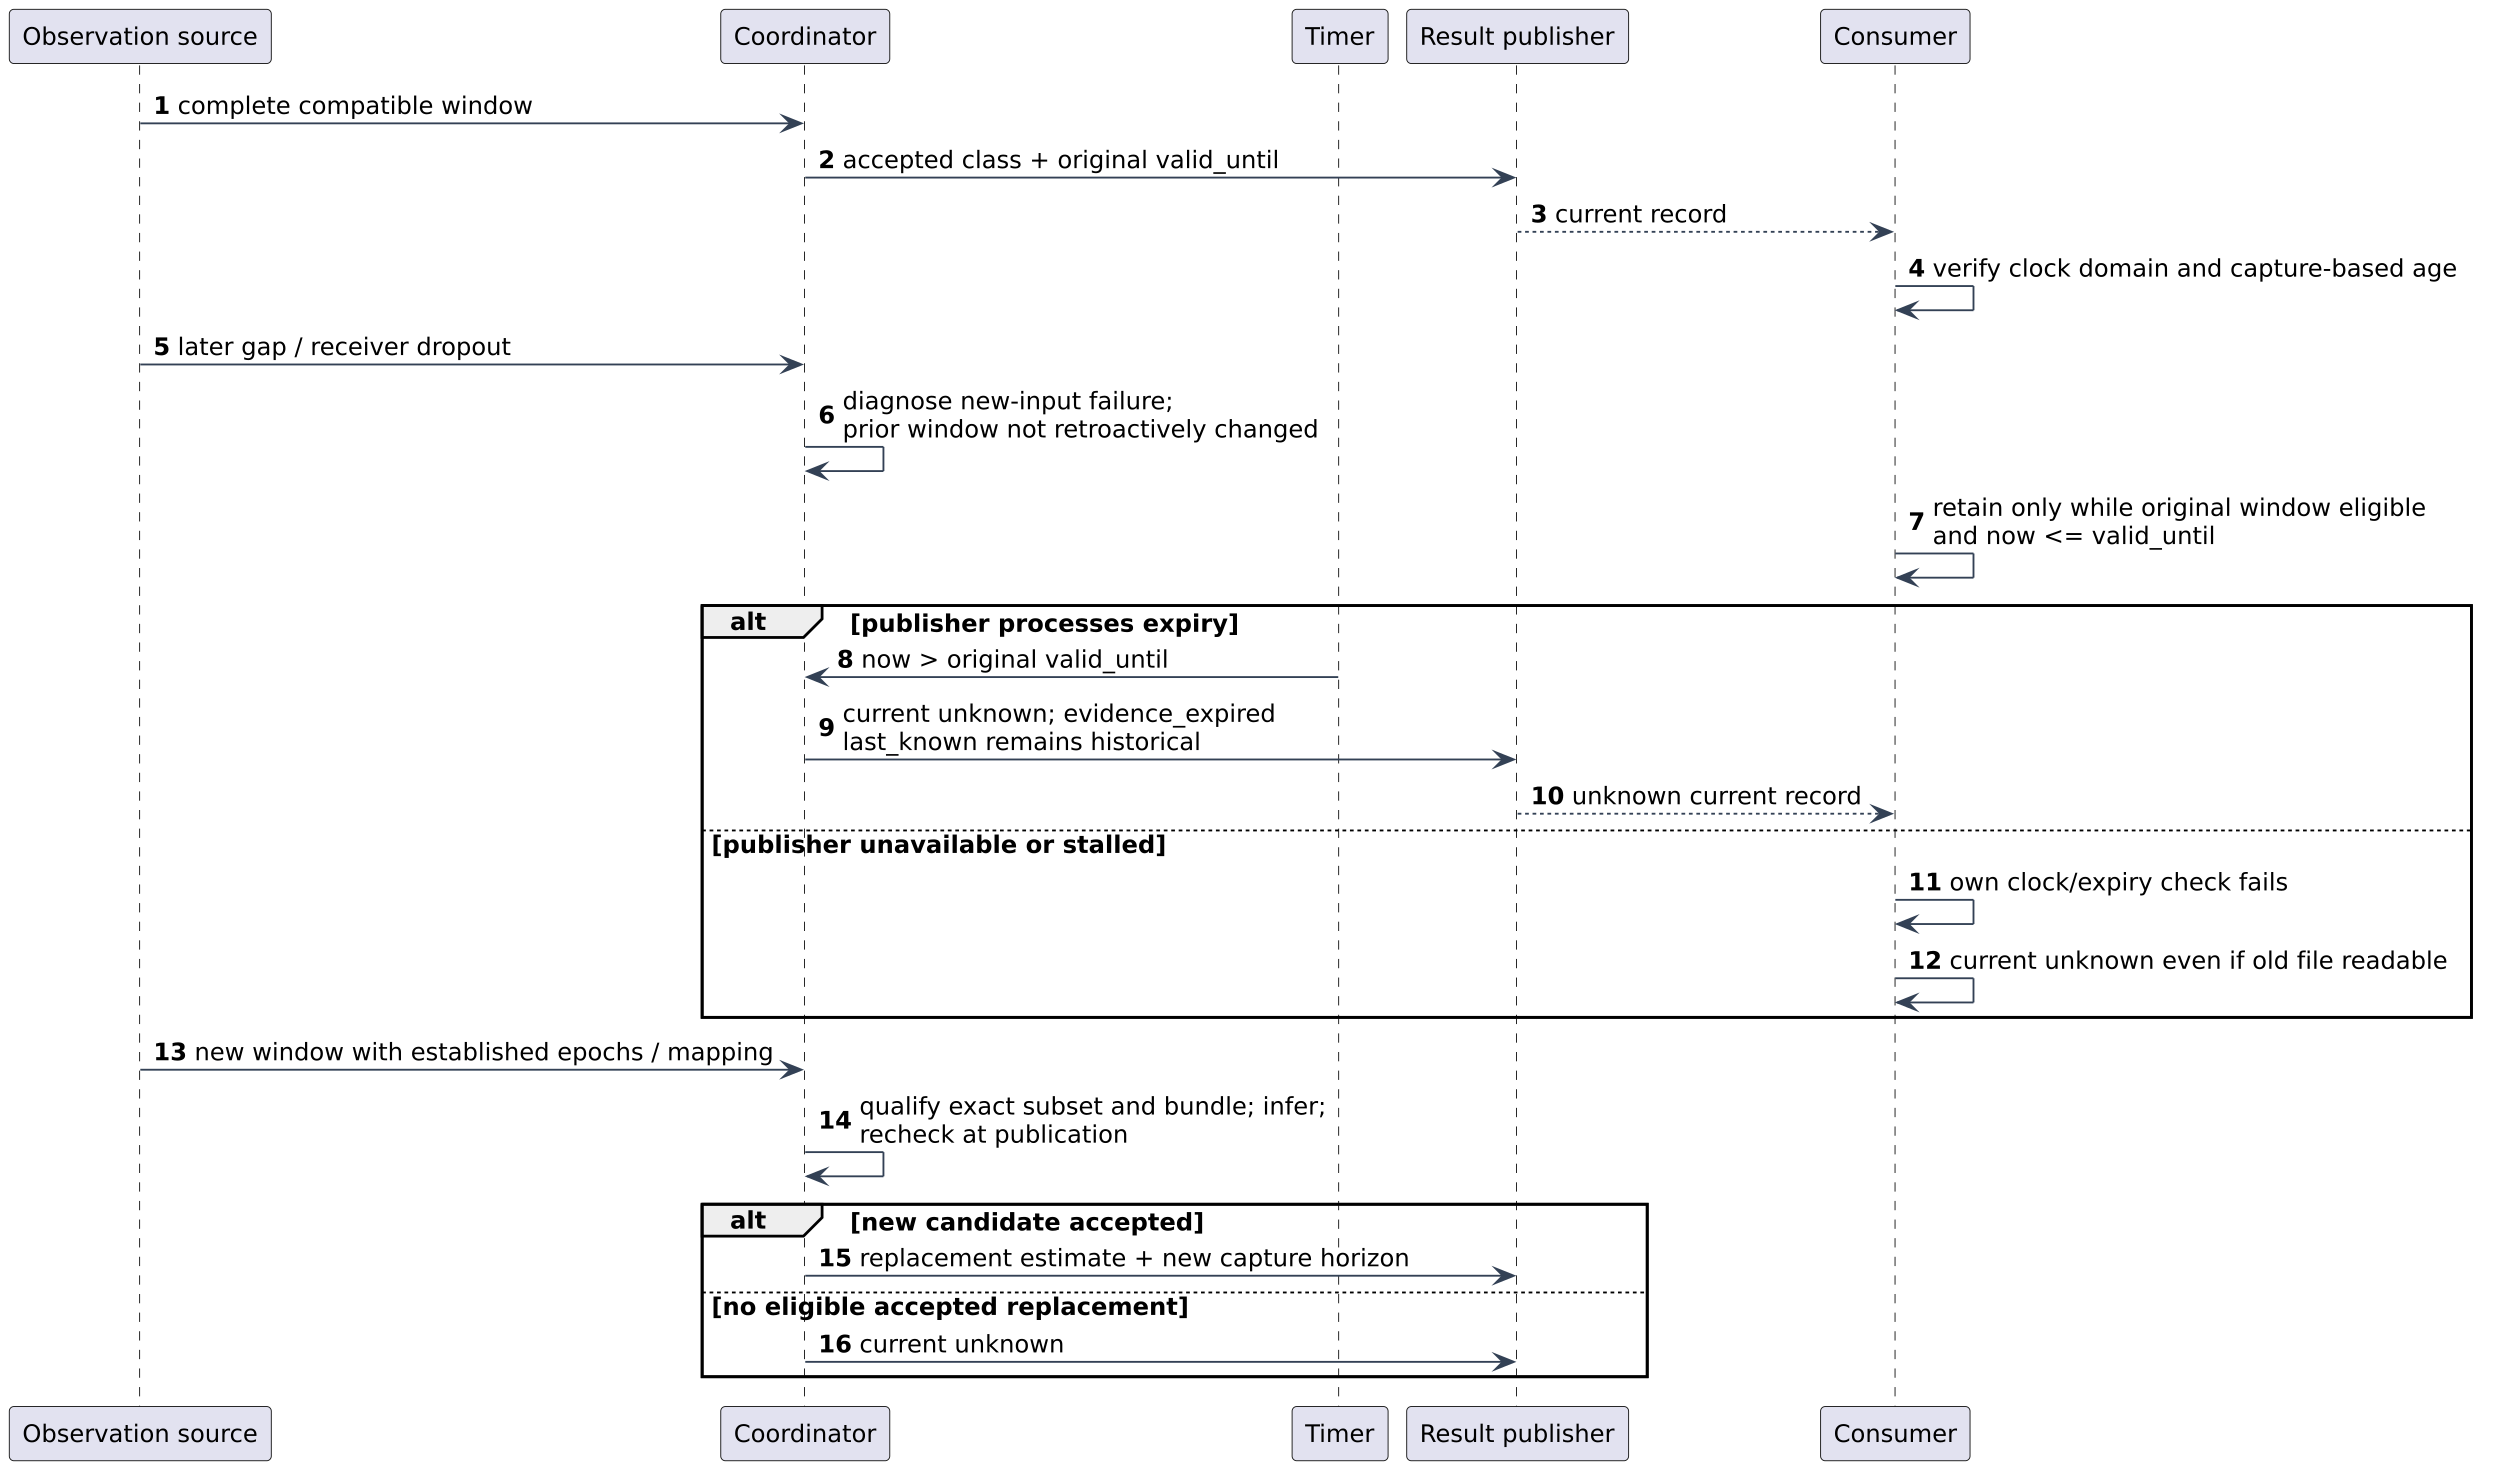
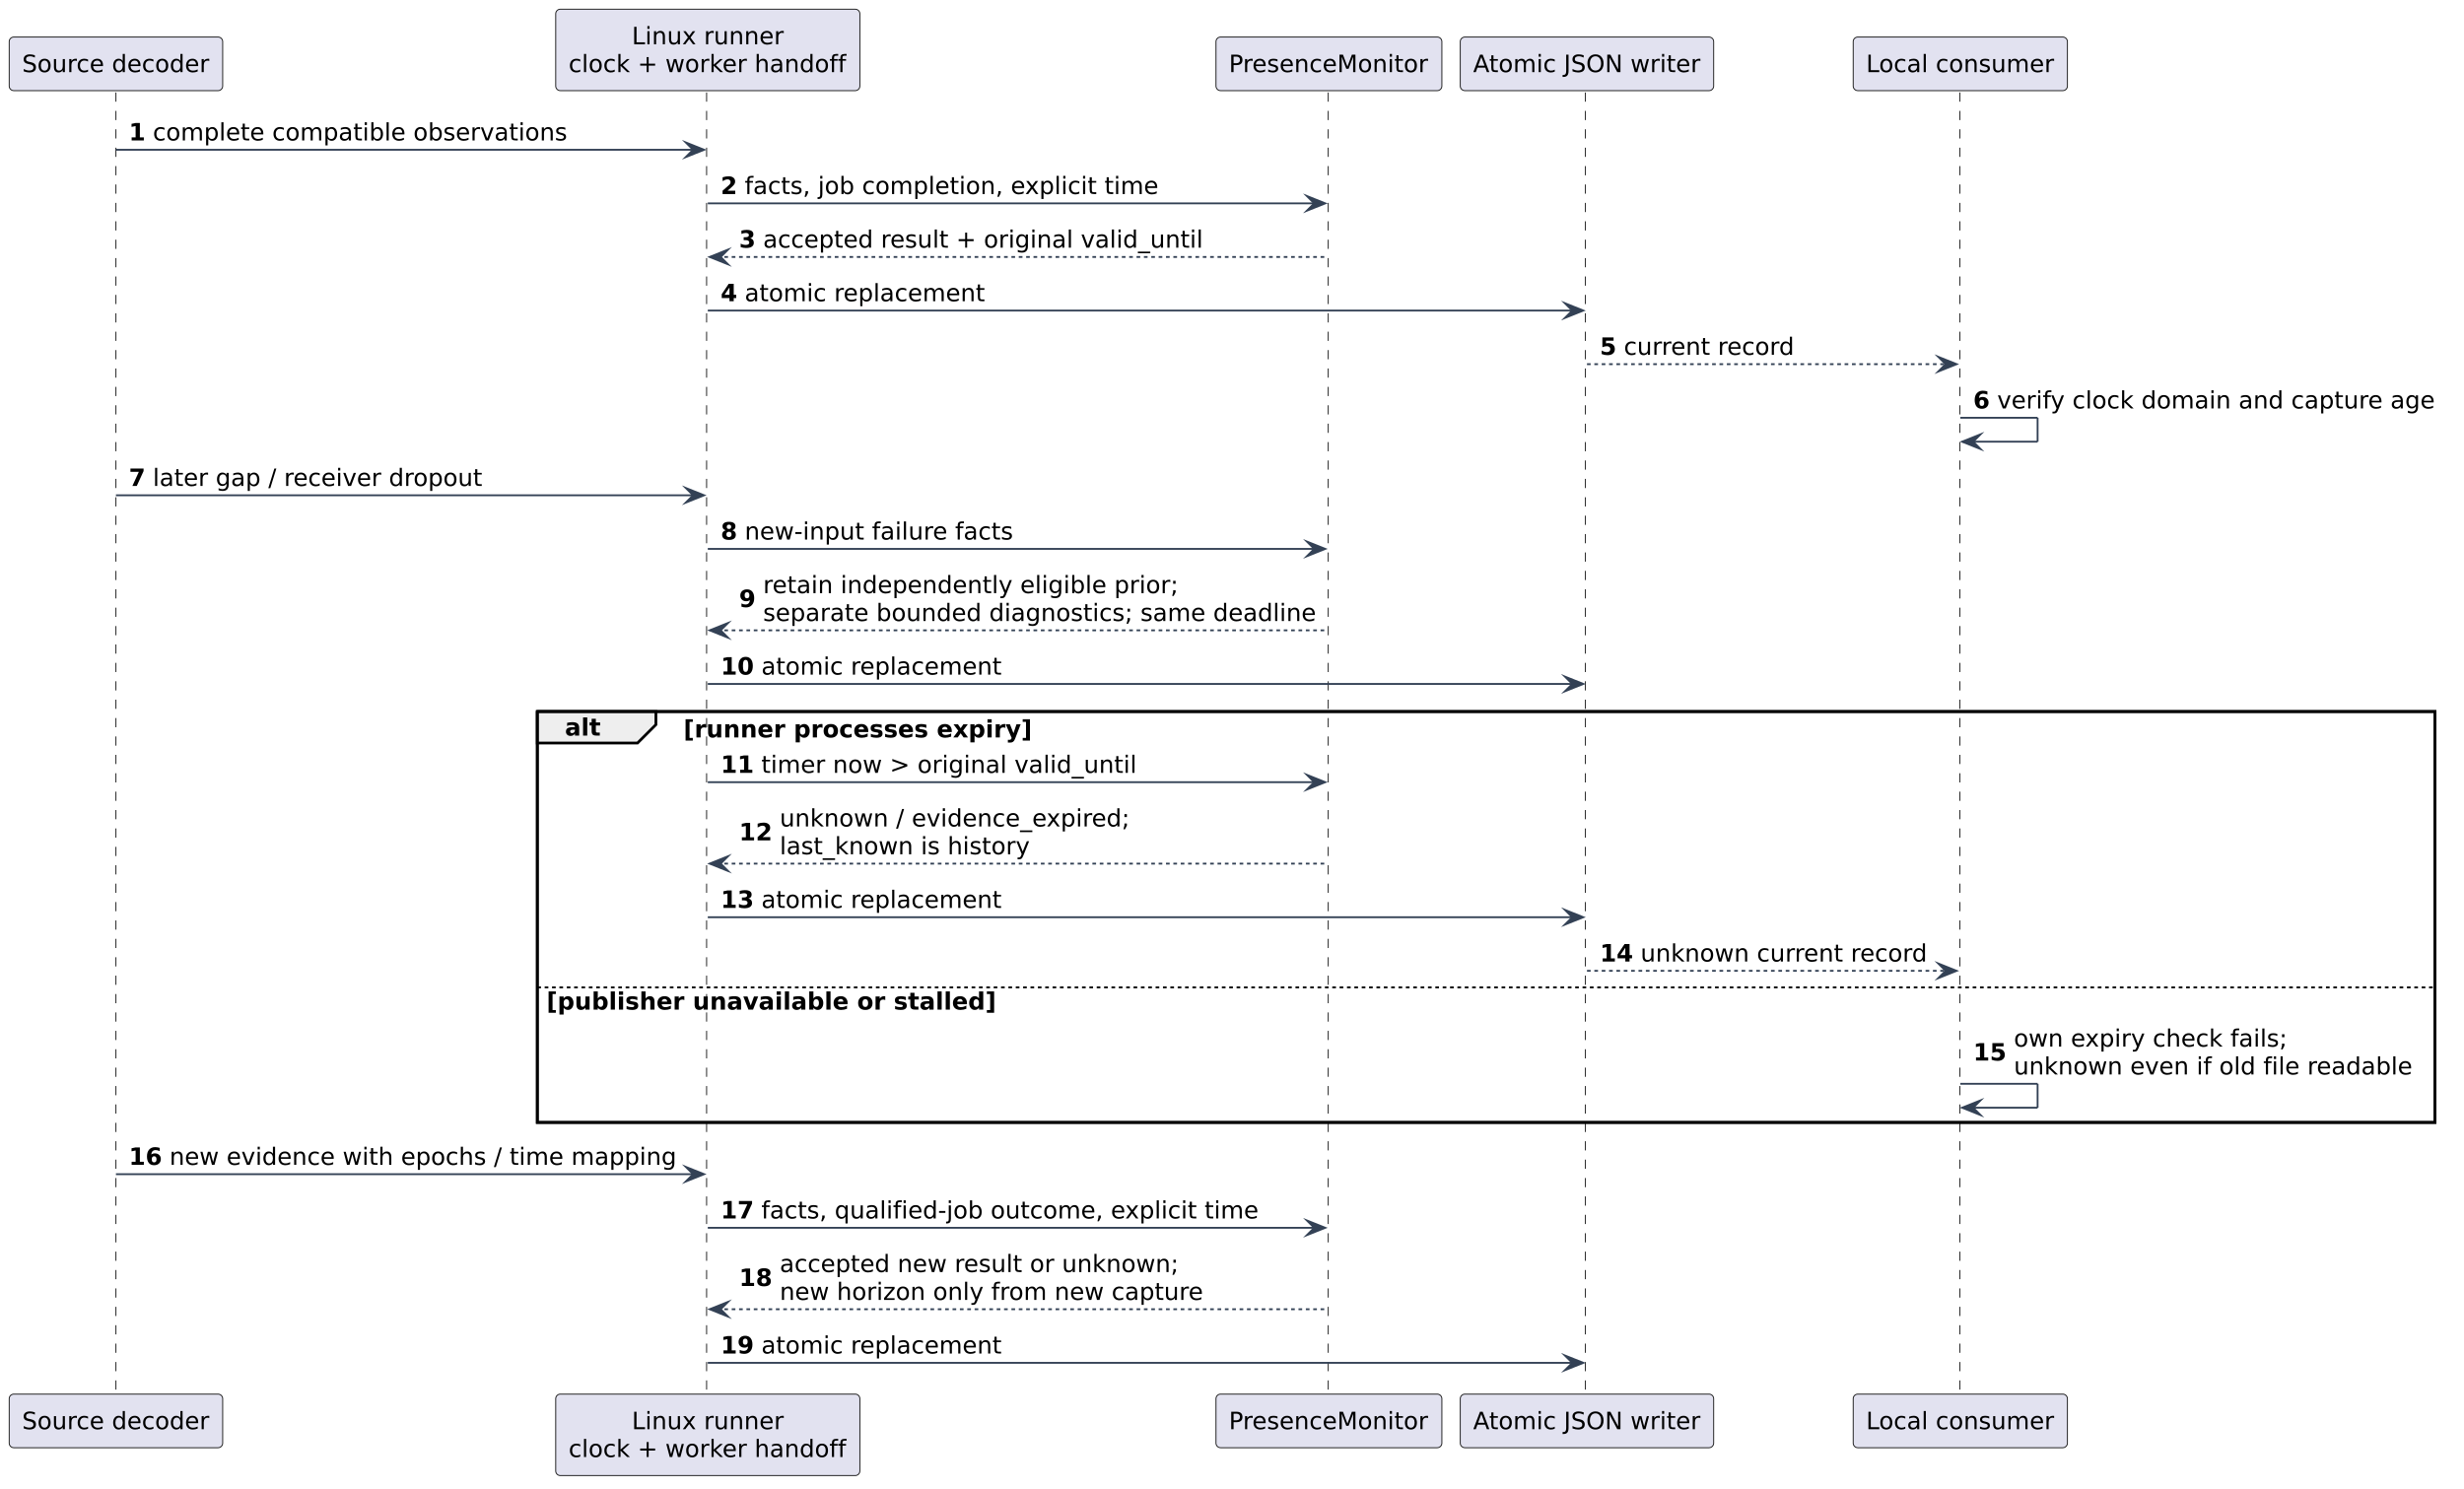
- <svg xmlns="http://www.w3.org/2000/svg" contentStyleType="text/css" data-diagram-type="SEQUENCE" height="792px" preserveAspectRatio="none" style="width:1343px;height:792px;background:#FFFFFF;" version="1.1" viewBox="0 0 1343 792" width="1343px" zoomAndPan="magnify">
+ <svg xmlns="http://www.w3.org/2000/svg" contentStyleType="text/css" data-diagram-type="SEQUENCE" height="809px" preserveAspectRatio="none" style="width:1339px;height:809px;background:#FFFFFF;" version="1.1" viewBox="0 0 1339 809" width="1339px" zoomAndPan="magnify">
  <defs />
  <g>
-     <rect fill="none" height="221.195" style="stroke:#000000;stroke-width:1.5;" width="950.465" x="377.187" y="325.328" />
-     <rect fill="none" height="92.664" style="stroke:#000000;stroke-width:1.5;" width="507.701" x="377.187" y="646.922" />
-     <g class="participant-lifeline" data-entity-uid="part1" data-qualified-name="Source" data-source-line="9" id="part1-lifeline">
-       <g>
-         <rect fill="#000000" fill-opacity="0" height="721.453" width="8" x="71.375" y="35.133" />
-         <line style="stroke:#181818;stroke-width:0.5;stroke-dasharray:5,5;" x1="75" x2="75" y1="35.133" y2="756.586" />
-       </g>
-     </g>
-     <g class="participant-lifeline" data-entity-uid="part2" data-qualified-name="Core" data-source-line="10" id="part2-lifeline">
-       <g>
-         <rect fill="#000000" fill-opacity="0" height="721.453" width="8" x="428.584" y="35.133" />
-         <line style="stroke:#181818;stroke-width:0.5;stroke-dasharray:5,5;" x1="432.187" x2="432.187" y1="35.133" y2="756.586" />
-       </g>
-     </g>
-     <g class="participant-lifeline" data-entity-uid="part3" data-qualified-name="Timer" data-source-line="11" id="part3-lifeline">
-       <g>
-         <rect fill="#000000" fill-opacity="0" height="721.453" width="8" x="715.902" y="35.133" />
-         <line style="stroke:#181818;stroke-width:0.5;stroke-dasharray:5,5;" x1="719.122" x2="719.122" y1="35.133" y2="756.586" />
-       </g>
-     </g>
-     <g class="participant-lifeline" data-entity-uid="part4" data-qualified-name="Publisher" data-source-line="12" id="part4-lifeline">
-       <g>
-         <rect fill="#000000" fill-opacity="0" height="721.453" width="8" x="811.284" y="35.133" />
-         <line style="stroke:#181818;stroke-width:0.5;stroke-dasharray:5,5;" x1="814.681" x2="814.681" y1="35.133" y2="756.586" />
-       </g>
-     </g>
-     <g class="participant-lifeline" data-entity-uid="part5" data-qualified-name="Consumer" data-source-line="13" id="part5-lifeline">
-       <g>
-         <rect fill="#000000" fill-opacity="0" height="721.453" width="8" x="1014.162" y="35.133" />
-         <line style="stroke:#181818;stroke-width:0.5;stroke-dasharray:5,5;" x1="1018.018" x2="1018.018" y1="35.133" y2="756.586" />
-       </g>
-     </g>
-     <g class="participant participant-head" data-entity-uid="part1" data-qualified-name="Source" data-source-line="9" id="part1-head">
-       <rect fill="#E2E2F0" height="29.133" rx="2.5" ry="2.5" style="stroke:#181818;stroke-width:0.5;" width="140.75" x="5" y="5" />
-       <text fill="#000000" font-family="DejaVu Sans" font-size="13" lengthAdjust="spacing" textLength="126.75" x="12" y="24.067">Observation source</text>
-     </g>
-     <g class="participant participant-tail" data-entity-uid="part1" data-qualified-name="Source" data-source-line="9" id="part1-tail">
-       <rect fill="#E2E2F0" height="29.133" rx="2.5" ry="2.5" style="stroke:#181818;stroke-width:0.5;" width="140.75" x="5" y="755.586" />
-       <text fill="#000000" font-family="DejaVu Sans" font-size="13" lengthAdjust="spacing" textLength="126.75" x="12" y="774.653">Observation source</text>
-     </g>
-     <g class="participant participant-head" data-entity-uid="part2" data-qualified-name="Core" data-source-line="10" id="part2-head">
-       <rect fill="#E2E2F0" height="29.133" rx="2.5" ry="2.5" style="stroke:#181818;stroke-width:0.5;" width="90.794" x="387.187" y="5" />
-       <text fill="#000000" font-family="DejaVu Sans" font-size="13" lengthAdjust="spacing" textLength="76.794" x="394.187" y="24.067">Coordinator</text>
-     </g>
-     <g class="participant participant-tail" data-entity-uid="part2" data-qualified-name="Core" data-source-line="10" id="part2-tail">
-       <rect fill="#E2E2F0" height="29.133" rx="2.5" ry="2.5" style="stroke:#181818;stroke-width:0.5;" width="90.794" x="387.187" y="755.586" />
-       <text fill="#000000" font-family="DejaVu Sans" font-size="13" lengthAdjust="spacing" textLength="76.794" x="394.187" y="774.653">Coordinator</text>
-     </g>
-     <g class="participant participant-head" data-entity-uid="part3" data-qualified-name="Timer" data-source-line="11" id="part3-head">
-       <rect fill="#E2E2F0" height="29.133" rx="2.5" ry="2.5" style="stroke:#181818;stroke-width:0.5;" width="51.559" x="694.122" y="5" />
-       <text fill="#000000" font-family="DejaVu Sans" font-size="13" lengthAdjust="spacing" textLength="37.559" x="701.122" y="24.067">Timer</text>
-     </g>
-     <g class="participant participant-tail" data-entity-uid="part3" data-qualified-name="Timer" data-source-line="11" id="part3-tail">
-       <rect fill="#E2E2F0" height="29.133" rx="2.5" ry="2.5" style="stroke:#181818;stroke-width:0.5;" width="51.559" x="694.122" y="755.586" />
-       <text fill="#000000" font-family="DejaVu Sans" font-size="13" lengthAdjust="spacing" textLength="37.559" x="701.122" y="774.653">Timer</text>
-     </g>
-     <g class="participant participant-head" data-entity-uid="part4" data-qualified-name="Publisher" data-source-line="12" id="part4-head">
-       <rect fill="#E2E2F0" height="29.133" rx="2.5" ry="2.5" style="stroke:#181818;stroke-width:0.5;" width="119.206" x="755.681" y="5" />
-       <text fill="#000000" font-family="DejaVu Sans" font-size="13" lengthAdjust="spacing" textLength="105.206" x="762.681" y="24.067">Result publisher</text>
-     </g>
-     <g class="participant participant-tail" data-entity-uid="part4" data-qualified-name="Publisher" data-source-line="12" id="part4-tail">
-       <rect fill="#E2E2F0" height="29.133" rx="2.5" ry="2.5" style="stroke:#181818;stroke-width:0.5;" width="119.206" x="755.681" y="755.586" />
-       <text fill="#000000" font-family="DejaVu Sans" font-size="13" lengthAdjust="spacing" textLength="105.206" x="762.681" y="774.653">Result publisher</text>
-     </g>
-     <g class="participant participant-head" data-entity-uid="part5" data-qualified-name="Consumer" data-source-line="13" id="part5-head">
-       <rect fill="#E2E2F0" height="29.133" rx="2.5" ry="2.5" style="stroke:#181818;stroke-width:0.5;" width="80.289" x="978.018" y="5" />
-       <text fill="#000000" font-family="DejaVu Sans" font-size="13" lengthAdjust="spacing" textLength="66.289" x="985.018" y="24.067">Consumer</text>
-     </g>
-     <g class="participant participant-tail" data-entity-uid="part5" data-qualified-name="Consumer" data-source-line="13" id="part5-tail">
-       <rect fill="#E2E2F0" height="29.133" rx="2.5" ry="2.5" style="stroke:#181818;stroke-width:0.5;" width="80.289" x="978.018" y="755.586" />
-       <text fill="#000000" font-family="DejaVu Sans" font-size="13" lengthAdjust="spacing" textLength="66.289" x="985.018" y="774.653">Consumer</text>
-     </g>
-     <g class="message" data-entity-1="part1" data-entity-2="part2" data-source-line="14" id="msg1">
-       <polygon fill="#334155" points="420.584,62.266,430.584,66.266,420.584,70.266,424.584,66.266" style="stroke:#334155;stroke-width:1;stroke-linejoin:miter;stroke-miterlimit:10;" />
-       <line style="stroke:#334155;stroke-width:1;" x1="75.375" x2="426.584" y1="66.266" y2="66.266" />
-       <text fill="#000000" font-family="DejaVu Sans" font-size="13" font-weight="700" lengthAdjust="spacing" textLength="9.045" x="82.375" y="61.2">1</text>
-       <text fill="#000000" font-family="DejaVu Sans" font-size="13" lengthAdjust="spacing" textLength="190.861" x="95.42" y="61.2">complete compatible window</text>
-     </g>
-     <g class="message" data-entity-1="part2" data-entity-2="part4" data-source-line="15" id="msg2">
-       <polygon fill="#334155" points="803.284,91.398,813.284,95.398,803.284,99.398,807.284,95.398" style="stroke:#334155;stroke-width:1;stroke-linejoin:miter;stroke-miterlimit:10;" />
-       <line style="stroke:#334155;stroke-width:1;" x1="432.584" x2="809.284" y1="95.398" y2="95.398" />
-       <text fill="#000000" font-family="DejaVu Sans" font-size="13" font-weight="700" lengthAdjust="spacing" textLength="9.045" x="439.584" y="90.332">2</text>
-       <text fill="#000000" font-family="DejaVu Sans" font-size="13" lengthAdjust="spacing" textLength="234.578" x="452.629" y="90.332">accepted class + original valid_until</text>
-     </g>
-     <g class="message" data-entity-1="part4" data-entity-2="part5" data-source-line="16" id="msg3">
-       <polygon fill="#334155" points="1006.162,120.531,1016.162,124.531,1006.162,128.531,1010.162,124.531" style="stroke:#334155;stroke-width:1;stroke-linejoin:miter;stroke-miterlimit:10;" />
-       <line style="stroke:#334155;stroke-width:1;stroke-dasharray:2,2;" x1="815.284" x2="1012.162" y1="124.531" y2="124.531" />
-       <text fill="#000000" font-family="DejaVu Sans" font-size="13" font-weight="700" lengthAdjust="spacing" textLength="9.045" x="822.284" y="119.465">3</text>
-       <text fill="#000000" font-family="DejaVu Sans" font-size="13" lengthAdjust="spacing" textLength="93.584" x="835.33" y="119.465">current record</text>
-     </g>
-     <g class="message" data-entity-1="part5" data-entity-2="part5" data-source-line="17" id="msg4">
-       <line style="stroke:#334155;stroke-width:1;" x1="1018.162" x2="1060.162" y1="153.664" y2="153.664" />
-       <line style="stroke:#334155;stroke-width:1;" x1="1060.162" x2="1060.162" y1="153.664" y2="166.664" />
-       <line style="stroke:#334155;stroke-width:1;" x1="1019.162" x2="1060.162" y1="166.664" y2="166.664" />
-       <polygon fill="#334155" points="1029.162,162.664,1019.162,166.664,1029.162,170.664,1025.162,166.664" style="stroke:#334155;stroke-width:1;stroke-linejoin:miter;stroke-miterlimit:10;" />
-       <text fill="#000000" font-family="DejaVu Sans" font-size="13" font-weight="700" lengthAdjust="spacing" textLength="9.045" x="1025.162" y="148.598">4</text>
-       <text fill="#000000" font-family="DejaVu Sans" font-size="13" lengthAdjust="spacing" textLength="282.306" x="1038.208" y="148.598">verify clock domain and capture-based age</text>
-     </g>
-     <g class="message" data-entity-1="part1" data-entity-2="part2" data-source-line="18" id="msg5">
-       <polygon fill="#334155" points="420.584,191.797,430.584,195.797,420.584,199.797,424.584,195.797" style="stroke:#334155;stroke-width:1;stroke-linejoin:miter;stroke-miterlimit:10;" />
-       <line style="stroke:#334155;stroke-width:1;" x1="75.375" x2="426.584" y1="195.797" y2="195.797" />
-       <text fill="#000000" font-family="DejaVu Sans" font-size="13" font-weight="700" lengthAdjust="spacing" textLength="9.045" x="82.375" y="190.731">5</text>
-       <text fill="#000000" font-family="DejaVu Sans" font-size="13" lengthAdjust="spacing" textLength="179.626" x="95.42" y="190.731">later gap / receiver dropout</text>
-     </g>
-     <g class="message" data-entity-1="part2" data-entity-2="part2" data-source-line="19" id="msg6">
-       <line style="stroke:#334155;stroke-width:1;" x1="432.584" x2="474.584" y1="240.062" y2="240.062" />
-       <line style="stroke:#334155;stroke-width:1;" x1="474.584" x2="474.584" y1="240.062" y2="253.062" />
-       <line style="stroke:#334155;stroke-width:1;" x1="433.584" x2="474.584" y1="253.062" y2="253.062" />
-       <polygon fill="#334155" points="443.584,249.062,433.584,253.062,443.584,257.062,439.584,253.062" style="stroke:#334155;stroke-width:1;stroke-linejoin:miter;stroke-miterlimit:10;" />
-       <text fill="#000000" font-family="DejaVu Sans" font-size="13" font-weight="700" lengthAdjust="spacing" textLength="9.045" x="439.584" y="227.43">6</text>
-       <text fill="#000000" font-family="DejaVu Sans" font-size="13" lengthAdjust="spacing" textLength="178.039" x="452.629" y="219.864">diagnose new-input failure;</text>
-       <text fill="#000000" font-family="DejaVu Sans" font-size="13" lengthAdjust="spacing" textLength="256.299" x="452.629" y="234.997">prior window not retroactively changed</text>
-     </g>
-     <g class="message" data-entity-1="part5" data-entity-2="part5" data-source-line="20" id="msg7">
-       <line style="stroke:#334155;stroke-width:1;" x1="1018.162" x2="1060.162" y1="297.328" y2="297.328" />
-       <line style="stroke:#334155;stroke-width:1;" x1="1060.162" x2="1060.162" y1="297.328" y2="310.328" />
-       <line style="stroke:#334155;stroke-width:1;" x1="1019.162" x2="1060.162" y1="310.328" y2="310.328" />
-       <polygon fill="#334155" points="1029.162,306.328,1019.162,310.328,1029.162,314.328,1025.162,310.328" style="stroke:#334155;stroke-width:1;stroke-linejoin:miter;stroke-miterlimit:10;" />
-       <text fill="#000000" font-family="DejaVu Sans" font-size="13" font-weight="700" lengthAdjust="spacing" textLength="9.045" x="1025.162" y="284.696">7</text>
-       <text fill="#000000" font-family="DejaVu Sans" font-size="13" lengthAdjust="spacing" textLength="265.37" x="1038.208" y="277.129">retain only while original window eligible</text>
-       <text fill="#000000" font-family="DejaVu Sans" font-size="13" lengthAdjust="spacing" textLength="151.899" x="1038.208" y="292.262">and now &lt;= valid_until</text>
-     </g>
-     <path d="M377.187,325.328 L441.629,325.328 L441.629,332.461 L431.629,342.461 L377.187,342.461 L377.187,325.328" fill="#EEEEEE" style="stroke:#000000;stroke-width:1.5;" />
-     <rect fill="none" height="221.195" style="stroke:#000000;stroke-width:1.5;" width="950.465" x="377.187" y="325.328" />
-     <text fill="#000000" font-family="DejaVu Sans" font-size="13" font-weight="700" lengthAdjust="spacing" textLength="19.443" x="392.187" y="338.395">alt</text>
-     <text fill="#000000" font-family="DejaVu Sans" font-size="13" font-weight="700" lengthAdjust="spacing" textLength="208.984" x="456.629" y="339.395">[publisher processes expiry]</text>
-     <g class="message" data-entity-1="part3" data-entity-2="part2" data-source-line="22" id="msg8">
-       <polygon fill="#334155" points="443.584,359.727,433.584,363.727,443.584,367.727,439.584,363.727" style="stroke:#334155;stroke-width:1;stroke-linejoin:miter;stroke-miterlimit:10;" />
-       <line style="stroke:#334155;stroke-width:1;" x1="437.584" x2="718.902" y1="363.727" y2="363.727" />
-       <text fill="#000000" font-family="DejaVu Sans" font-size="13" font-weight="700" lengthAdjust="spacing" textLength="9.045" x="449.584" y="358.661">8</text>
-       <text fill="#000000" font-family="DejaVu Sans" font-size="13" lengthAdjust="spacing" textLength="165.141" x="462.629" y="358.661">now &gt; original valid_until</text>
-     </g>
-     <g class="message" data-entity-1="part2" data-entity-2="part4" data-source-line="23" id="msg9">
-       <polygon fill="#334155" points="803.284,403.992,813.284,407.992,803.284,411.992,807.284,407.992" style="stroke:#334155;stroke-width:1;stroke-linejoin:miter;stroke-miterlimit:10;" />
-       <line style="stroke:#334155;stroke-width:1;" x1="432.584" x2="809.284" y1="407.992" y2="407.992" />
-       <text fill="#000000" font-family="DejaVu Sans" font-size="13" font-weight="700" lengthAdjust="spacing" textLength="9.045" x="439.584" y="395.36">9</text>
-       <text fill="#000000" font-family="DejaVu Sans" font-size="13" lengthAdjust="spacing" textLength="233.714" x="452.629" y="387.793">current unknown; evidence_expired</text>
-       <text fill="#000000" font-family="DejaVu Sans" font-size="13" lengthAdjust="spacing" textLength="192.759" x="452.629" y="402.926">last_known remains historical</text>
-     </g>
-     <g class="message" data-entity-1="part4" data-entity-2="part5" data-source-line="24" id="msg10">
-       <polygon fill="#334155" points="1006.162,433.125,1016.162,437.125,1006.162,441.125,1010.162,437.125" style="stroke:#334155;stroke-width:1;stroke-linejoin:miter;stroke-miterlimit:10;" />
-       <line style="stroke:#334155;stroke-width:1;stroke-dasharray:2,2;" x1="815.284" x2="1012.162" y1="437.125" y2="437.125" />
-       <text fill="#000000" font-family="DejaVu Sans" font-size="13" font-weight="700" lengthAdjust="spacing" textLength="18.091" x="822.284" y="432.059">10</text>
-       <text fill="#000000" font-family="DejaVu Sans" font-size="13" lengthAdjust="spacing" textLength="156.787" x="844.375" y="432.059">unknown current record</text>
-     </g>
-     <line style="stroke:#000000;stroke-width:1;stroke-dasharray:2,2;" x1="377.187" x2="1327.651" y1="446.125" y2="446.125" />
-     <text fill="#000000" font-family="DejaVu Sans" font-size="13" font-weight="700" lengthAdjust="spacing" textLength="244.353" x="382.187" y="458.192">[publisher unavailable or stalled]</text>
-     <g class="message" data-entity-1="part5" data-entity-2="part5" data-source-line="26" id="msg11">
-       <line style="stroke:#334155;stroke-width:1;" x1="1018.162" x2="1060.162" y1="483.391" y2="483.391" />
-       <line style="stroke:#334155;stroke-width:1;" x1="1060.162" x2="1060.162" y1="483.391" y2="496.391" />
-       <line style="stroke:#334155;stroke-width:1;" x1="1019.162" x2="1060.162" y1="496.391" y2="496.391" />
-       <polygon fill="#334155" points="1029.162,492.391,1019.162,496.391,1029.162,500.391,1025.162,496.391" style="stroke:#334155;stroke-width:1;stroke-linejoin:miter;stroke-miterlimit:10;" />
-       <text fill="#000000" font-family="DejaVu Sans" font-size="13" font-weight="700" lengthAdjust="spacing" textLength="18.091" x="1025.162" y="478.325">11</text>
-       <text fill="#000000" font-family="DejaVu Sans" font-size="13" lengthAdjust="spacing" textLength="182.184" x="1047.253" y="478.325">own clock/expiry check fails</text>
-     </g>
-     <g class="message" data-entity-1="part5" data-entity-2="part5" data-source-line="27" id="msg12">
-       <line style="stroke:#334155;stroke-width:1;" x1="1018.162" x2="1060.162" y1="525.523" y2="525.523" />
-       <line style="stroke:#334155;stroke-width:1;" x1="1060.162" x2="1060.162" y1="525.523" y2="538.523" />
-       <line style="stroke:#334155;stroke-width:1;" x1="1019.162" x2="1060.162" y1="538.523" y2="538.523" />
-       <polygon fill="#334155" points="1029.162,534.523,1019.162,538.523,1029.162,542.523,1025.162,538.523" style="stroke:#334155;stroke-width:1;stroke-linejoin:miter;stroke-miterlimit:10;" />
-       <text fill="#000000" font-family="DejaVu Sans" font-size="13" font-weight="700" lengthAdjust="spacing" textLength="18.091" x="1025.162" y="520.457">12</text>
-       <text fill="#000000" font-family="DejaVu Sans" font-size="13" lengthAdjust="spacing" textLength="268.398" x="1047.253" y="520.457">current unknown even if old file readable</text>
-     </g>
-     <g class="message" data-entity-1="part1" data-entity-2="part2" data-source-line="29" id="msg13">
-       <polygon fill="#334155" points="420.584,570.656,430.584,574.656,420.584,578.656,424.584,574.656" style="stroke:#334155;stroke-width:1;stroke-linejoin:miter;stroke-miterlimit:10;" />
-       <line style="stroke:#334155;stroke-width:1;" x1="75.375" x2="426.584" y1="574.656" y2="574.656" />
-       <text fill="#000000" font-family="DejaVu Sans" font-size="13" font-weight="700" lengthAdjust="spacing" textLength="18.091" x="82.375" y="569.59">13</text>
-       <text fill="#000000" font-family="DejaVu Sans" font-size="13" lengthAdjust="spacing" textLength="311.118" x="104.466" y="569.59">new window with established epochs / mapping</text>
-     </g>
-     <g class="message" data-entity-1="part2" data-entity-2="part2" data-source-line="30" id="msg14">
-       <line style="stroke:#334155;stroke-width:1;" x1="432.584" x2="474.584" y1="618.922" y2="618.922" />
-       <line style="stroke:#334155;stroke-width:1;" x1="474.584" x2="474.584" y1="618.922" y2="631.922" />
-       <line style="stroke:#334155;stroke-width:1;" x1="433.584" x2="474.584" y1="631.922" y2="631.922" />
-       <polygon fill="#334155" points="443.584,627.922,433.584,631.922,443.584,635.922,439.584,631.922" style="stroke:#334155;stroke-width:1;stroke-linejoin:miter;stroke-miterlimit:10;" />
-       <text fill="#000000" font-family="DejaVu Sans" font-size="13" font-weight="700" lengthAdjust="spacing" textLength="18.091" x="439.584" y="606.29">14</text>
-       <text fill="#000000" font-family="DejaVu Sans" font-size="13" lengthAdjust="spacing" textLength="251.227" x="461.674" y="598.723">qualify exact subset and bundle; infer;</text>
-       <text fill="#000000" font-family="DejaVu Sans" font-size="13" lengthAdjust="spacing" textLength="144.714" x="461.674" y="613.856">recheck at publication</text>
-     </g>
-     <path d="M377.187,646.922 L441.629,646.922 L441.629,654.055 L431.629,664.055 L377.187,664.055 L377.187,646.922" fill="#EEEEEE" style="stroke:#000000;stroke-width:1.5;" />
-     <rect fill="none" height="92.664" style="stroke:#000000;stroke-width:1.5;" width="507.701" x="377.187" y="646.922" />
-     <text fill="#000000" font-family="DejaVu Sans" font-size="13" font-weight="700" lengthAdjust="spacing" textLength="19.443" x="392.187" y="659.989">alt</text>
-     <text fill="#000000" font-family="DejaVu Sans" font-size="13" font-weight="700" lengthAdjust="spacing" textLength="190.265" x="456.629" y="660.989">[new candidate accepted]</text>
-     <g class="message" data-entity-1="part2" data-entity-2="part4" data-source-line="32" id="msg15">
-       <polygon fill="#334155" points="803.284,681.32,813.284,685.32,803.284,689.32,807.284,685.32" style="stroke:#334155;stroke-width:1;stroke-linejoin:miter;stroke-miterlimit:10;" />
-       <line style="stroke:#334155;stroke-width:1;" x1="432.584" x2="809.284" y1="685.32" y2="685.32" />
-       <text fill="#000000" font-family="DejaVu Sans" font-size="13" font-weight="700" lengthAdjust="spacing" textLength="18.091" x="439.584" y="680.254">15</text>
-       <text fill="#000000" font-family="DejaVu Sans" font-size="13" lengthAdjust="spacing" textLength="296.156" x="461.674" y="680.254">replacement estimate + new capture horizon</text>
-     </g>
-     <line style="stroke:#000000;stroke-width:1;stroke-dasharray:2,2;" x1="377.187" x2="884.888" y1="694.32" y2="694.32" />
-     <text fill="#000000" font-family="DejaVu Sans" font-size="13" font-weight="700" lengthAdjust="spacing" textLength="256.477" x="382.187" y="706.387">[no eligible accepted replacement]</text>
-     <g class="message" data-entity-1="part2" data-entity-2="part4" data-source-line="34" id="msg16">
-       <polygon fill="#334155" points="803.284,727.586,813.284,731.586,803.284,735.586,807.284,731.586" style="stroke:#334155;stroke-width:1;stroke-linejoin:miter;stroke-miterlimit:10;" />
-       <line style="stroke:#334155;stroke-width:1;" x1="432.584" x2="809.284" y1="731.586" y2="731.586" />
-       <text fill="#000000" font-family="DejaVu Sans" font-size="13" font-weight="700" lengthAdjust="spacing" textLength="18.091" x="439.584" y="726.52">16</text>
-       <text fill="#000000" font-family="DejaVu Sans" font-size="13" lengthAdjust="spacing" textLength="110.614" x="461.674" y="726.52">current unknown</text>
+     <rect fill="none" height="223.328" style="stroke:#000000;stroke-width:1.5;" width="1031.238" x="291.988" y="386.727" />
+     <g class="participant-lifeline" data-entity-uid="part1" data-qualified-name="Source" data-source-line="7" id="part1-lifeline">
+       <g>
+         <rect fill="#000000" fill-opacity="0" height="708.453" width="8" x="59.007" y="50.266" />
+         <line style="stroke:#181818;stroke-width:0.5;stroke-dasharray:5,5;" x1="63" x2="63" y1="50.266" y2="758.719" />
+       </g>
+     </g>
+     <g class="participant-lifeline" data-entity-uid="part2" data-qualified-name="Host" data-source-line="8" id="part2-lifeline">
+       <g>
+         <rect fill="#000000" fill-opacity="0" height="708.453" width="8" x="380.63" y="50.266" />
+         <line style="stroke:#181818;stroke-width:0.5;stroke-dasharray:5,5;" x1="383.988" x2="383.988" y1="50.266" y2="758.719" />
+       </g>
+     </g>
+     <g class="participant-lifeline" data-entity-uid="part3" data-qualified-name="Core" data-source-line="9" id="part3-lifeline">
+       <g>
+         <rect fill="#000000" fill-opacity="0" height="708.453" width="8" x="718.174" y="50.266" />
+         <line style="stroke:#181818;stroke-width:0.5;stroke-dasharray:5,5;" x1="721.796" x2="721.796" y1="50.266" y2="758.719" />
+       </g>
+     </g>
+     <g class="participant-lifeline" data-entity-uid="part4" data-qualified-name="Writer" data-source-line="10" id="part4-lifeline">
+       <g>
+         <rect fill="#000000" fill-opacity="0" height="708.453" width="8" x="858.402" y="50.266" />
+         <line style="stroke:#181818;stroke-width:0.5;stroke-dasharray:5,5;" x1="861.551" x2="861.551" y1="50.266" y2="758.719" />
+       </g>
+     </g>
+     <g class="participant-lifeline" data-entity-uid="part5" data-qualified-name="Consumer" data-source-line="11" id="part5-lifeline">
+       <g>
+         <rect fill="#000000" fill-opacity="0" height="708.453" width="8" x="1061.28" y="50.266" />
+         <line style="stroke:#181818;stroke-width:0.5;stroke-dasharray:5,5;" x1="1065.074" x2="1065.074" y1="50.266" y2="758.719" />
+       </g>
+     </g>
+     <g class="participant participant-head" data-entity-uid="part1" data-qualified-name="Source" data-source-line="7" id="part1-head">
+       <rect fill="#E2E2F0" height="29.133" rx="2.5" ry="2.5" style="stroke:#181818;stroke-width:0.5;" width="116.013" x="5" y="20.133" />
+       <text fill="#000000" font-family="DejaVu Sans" font-size="13" lengthAdjust="spacing" textLength="102.013" x="12" y="39.2">Source decoder</text>
+     </g>
+     <g class="participant participant-tail" data-entity-uid="part1" data-qualified-name="Source" data-source-line="7" id="part1-tail">
+       <rect fill="#E2E2F0" height="29.133" rx="2.5" ry="2.5" style="stroke:#181818;stroke-width:0.5;" width="116.013" x="5" y="757.719" />
+       <text fill="#000000" font-family="DejaVu Sans" font-size="13" lengthAdjust="spacing" textLength="102.013" x="12" y="776.786">Source decoder</text>
+     </g>
+     <g class="participant participant-head" data-entity-uid="part2" data-qualified-name="Host" data-source-line="8" id="part2-head">
+       <rect fill="#E2E2F0" height="44.266" rx="2.5" ry="2.5" style="stroke:#181818;stroke-width:0.5;" width="165.284" x="301.988" y="5" />
+       <text fill="#000000" font-family="DejaVu Sans" font-size="13" lengthAdjust="spacing" textLength="82.564" x="343.348" y="24.067">Linux runner</text>
+       <text fill="#000000" font-family="DejaVu Sans" font-size="13" lengthAdjust="spacing" textLength="151.284" x="308.988" y="39.2">clock + worker handoff</text>
+     </g>
+     <g class="participant participant-tail" data-entity-uid="part2" data-qualified-name="Host" data-source-line="8" id="part2-tail">
+       <rect fill="#E2E2F0" height="44.266" rx="2.5" ry="2.5" style="stroke:#181818;stroke-width:0.5;" width="165.284" x="301.988" y="757.719" />
+       <text fill="#000000" font-family="DejaVu Sans" font-size="13" lengthAdjust="spacing" textLength="82.564" x="343.348" y="776.786">Linux runner</text>
+       <text fill="#000000" font-family="DejaVu Sans" font-size="13" lengthAdjust="spacing" textLength="151.284" x="308.988" y="791.918">clock + worker handoff</text>
+     </g>
+     <g class="participant participant-head" data-entity-uid="part3" data-qualified-name="Core" data-source-line="9" id="part3-head">
+       <rect fill="#E2E2F0" height="29.133" rx="2.5" ry="2.5" style="stroke:#181818;stroke-width:0.5;" width="122.754" x="660.796" y="20.133" />
+       <text fill="#000000" font-family="DejaVu Sans" font-size="13" lengthAdjust="spacing" textLength="108.754" x="667.796" y="39.2">PresenceMonitor</text>
+     </g>
+     <g class="participant participant-tail" data-entity-uid="part3" data-qualified-name="Core" data-source-line="9" id="part3-tail">
+       <rect fill="#E2E2F0" height="29.133" rx="2.5" ry="2.5" style="stroke:#181818;stroke-width:0.5;" width="122.754" x="660.796" y="757.719" />
+       <text fill="#000000" font-family="DejaVu Sans" font-size="13" lengthAdjust="spacing" textLength="108.754" x="667.796" y="776.786">PresenceMonitor</text>
+     </g>
+     <g class="participant participant-head" data-entity-uid="part4" data-qualified-name="Writer" data-source-line="10" id="part4-head">
+       <rect fill="#E2E2F0" height="29.133" rx="2.5" ry="2.5" style="stroke:#181818;stroke-width:0.5;" width="137.703" x="793.551" y="20.133" />
+       <text fill="#000000" font-family="DejaVu Sans" font-size="13" lengthAdjust="spacing" textLength="123.703" x="800.551" y="39.2">Atomic JSON writer</text>
+     </g>
+     <g class="participant participant-tail" data-entity-uid="part4" data-qualified-name="Writer" data-source-line="10" id="part4-tail">
+       <rect fill="#E2E2F0" height="29.133" rx="2.5" ry="2.5" style="stroke:#181818;stroke-width:0.5;" width="137.703" x="793.551" y="757.719" />
+       <text fill="#000000" font-family="DejaVu Sans" font-size="13" lengthAdjust="spacing" textLength="123.703" x="800.551" y="776.786">Atomic JSON writer</text>
+     </g>
+     <g class="participant participant-head" data-entity-uid="part5" data-qualified-name="Consumer" data-source-line="11" id="part5-head">
+       <rect fill="#E2E2F0" height="29.133" rx="2.5" ry="2.5" style="stroke:#181818;stroke-width:0.5;" width="116.413" x="1007.074" y="20.133" />
+       <text fill="#000000" font-family="DejaVu Sans" font-size="13" lengthAdjust="spacing" textLength="102.413" x="1014.074" y="39.2">Local consumer</text>
+     </g>
+     <g class="participant participant-tail" data-entity-uid="part5" data-qualified-name="Consumer" data-source-line="11" id="part5-tail">
+       <rect fill="#E2E2F0" height="29.133" rx="2.5" ry="2.5" style="stroke:#181818;stroke-width:0.5;" width="116.413" x="1007.074" y="757.719" />
+       <text fill="#000000" font-family="DejaVu Sans" font-size="13" lengthAdjust="spacing" textLength="102.413" x="1014.074" y="776.786">Local consumer</text>
+     </g>
+     <g class="message" data-entity-1="part1" data-entity-2="part2" data-source-line="12" id="msg1">
+       <polygon fill="#334155" points="372.63,77.398,382.63,81.398,372.63,85.398,376.63,81.398" style="stroke:#334155;stroke-width:1;stroke-linejoin:miter;stroke-miterlimit:10;" />
+       <line style="stroke:#334155;stroke-width:1;" x1="63.007" x2="378.63" y1="81.398" y2="81.398" />
+       <text fill="#000000" font-family="DejaVu Sans" font-size="13" font-weight="700" lengthAdjust="spacing" textLength="9.045" x="70.007" y="76.332">1</text>
+       <text fill="#000000" font-family="DejaVu Sans" font-size="13" lengthAdjust="spacing" textLength="225.196" x="83.052" y="76.332">complete compatible observations</text>
+     </g>
+     <g class="message" data-entity-1="part2" data-entity-2="part3" data-source-line="13" id="msg2">
+       <polygon fill="#334155" points="710.174,106.531,720.174,110.531,710.174,114.531,714.174,110.531" style="stroke:#334155;stroke-width:1;stroke-linejoin:miter;stroke-miterlimit:10;" />
+       <line style="stroke:#334155;stroke-width:1;" x1="384.63" x2="716.174" y1="110.531" y2="110.531" />
+       <text fill="#000000" font-family="DejaVu Sans" font-size="13" font-weight="700" lengthAdjust="spacing" textLength="9.045" x="391.63" y="105.465">2</text>
+       <text fill="#000000" font-family="DejaVu Sans" font-size="13" lengthAdjust="spacing" textLength="225.094" x="404.675" y="105.465">facts, job completion, explicit time</text>
+     </g>
+     <g class="message" data-entity-1="part3" data-entity-2="part2" data-source-line="14" id="msg3">
+       <polygon fill="#334155" points="395.63,135.664,385.63,139.664,395.63,143.664,391.63,139.664" style="stroke:#334155;stroke-width:1;stroke-linejoin:miter;stroke-miterlimit:10;" />
+       <line style="stroke:#334155;stroke-width:1;stroke-dasharray:2,2;" x1="389.63" x2="721.174" y1="139.664" y2="139.664" />
+       <text fill="#000000" font-family="DejaVu Sans" font-size="13" font-weight="700" lengthAdjust="spacing" textLength="9.045" x="401.63" y="134.598">3</text>
+       <text fill="#000000" font-family="DejaVu Sans" font-size="13" lengthAdjust="spacing" textLength="239.37" x="414.675" y="134.598">accepted result + original valid_until</text>
+     </g>
+     <g class="message" data-entity-1="part2" data-entity-2="part4" data-source-line="15" id="msg4">
+       <polygon fill="#334155" points="850.402,164.797,860.402,168.797,850.402,172.797,854.402,168.797" style="stroke:#334155;stroke-width:1;stroke-linejoin:miter;stroke-miterlimit:10;" />
+       <line style="stroke:#334155;stroke-width:1;" x1="384.63" x2="856.402" y1="168.797" y2="168.797" />
+       <text fill="#000000" font-family="DejaVu Sans" font-size="13" font-weight="700" lengthAdjust="spacing" textLength="9.045" x="391.63" y="163.731">4</text>
+       <text fill="#000000" font-family="DejaVu Sans" font-size="13" lengthAdjust="spacing" textLength="130.889" x="404.675" y="163.731">atomic replacement</text>
+     </g>
+     <g class="message" data-entity-1="part4" data-entity-2="part5" data-source-line="16" id="msg5">
+       <polygon fill="#334155" points="1053.28,193.93,1063.28,197.93,1053.28,201.93,1057.28,197.93" style="stroke:#334155;stroke-width:1;stroke-linejoin:miter;stroke-miterlimit:10;" />
+       <line style="stroke:#334155;stroke-width:1;stroke-dasharray:2,2;" x1="862.402" x2="1059.28" y1="197.93" y2="197.93" />
+       <text fill="#000000" font-family="DejaVu Sans" font-size="13" font-weight="700" lengthAdjust="spacing" textLength="9.045" x="869.402" y="192.864">5</text>
+       <text fill="#000000" font-family="DejaVu Sans" font-size="13" lengthAdjust="spacing" textLength="93.584" x="882.448" y="192.864">current record</text>
+     </g>
+     <g class="message" data-entity-1="part5" data-entity-2="part5" data-source-line="17" id="msg6">
+       <line style="stroke:#334155;stroke-width:1;" x1="1065.28" x2="1107.28" y1="227.062" y2="227.062" />
+       <line style="stroke:#334155;stroke-width:1;" x1="1107.28" x2="1107.28" y1="227.062" y2="240.062" />
+       <line style="stroke:#334155;stroke-width:1;" x1="1066.28" x2="1107.28" y1="240.062" y2="240.062" />
+       <polygon fill="#334155" points="1076.28,236.062,1066.28,240.062,1076.28,244.062,1072.28,240.062" style="stroke:#334155;stroke-width:1;stroke-linejoin:miter;stroke-miterlimit:10;" />
+       <text fill="#000000" font-family="DejaVu Sans" font-size="13" font-weight="700" lengthAdjust="spacing" textLength="9.045" x="1072.28" y="221.997">6</text>
+       <text fill="#000000" font-family="DejaVu Sans" font-size="13" lengthAdjust="spacing" textLength="238.374" x="1085.326" y="221.997">verify clock domain and capture age</text>
+     </g>
+     <g class="message" data-entity-1="part1" data-entity-2="part2" data-source-line="18" id="msg7">
+       <polygon fill="#334155" points="372.63,265.195,382.63,269.195,372.63,273.195,376.63,269.195" style="stroke:#334155;stroke-width:1;stroke-linejoin:miter;stroke-miterlimit:10;" />
+       <line style="stroke:#334155;stroke-width:1;" x1="63.007" x2="378.63" y1="269.195" y2="269.195" />
+       <text fill="#000000" font-family="DejaVu Sans" font-size="13" font-weight="700" lengthAdjust="spacing" textLength="9.045" x="70.007" y="264.129">7</text>
+       <text fill="#000000" font-family="DejaVu Sans" font-size="13" lengthAdjust="spacing" textLength="179.626" x="83.052" y="264.129">later gap / receiver dropout</text>
+     </g>
+     <g class="message" data-entity-1="part2" data-entity-2="part3" data-source-line="19" id="msg8">
+       <polygon fill="#334155" points="710.174,294.328,720.174,298.328,710.174,302.328,714.174,298.328" style="stroke:#334155;stroke-width:1;stroke-linejoin:miter;stroke-miterlimit:10;" />
+       <line style="stroke:#334155;stroke-width:1;" x1="384.63" x2="716.174" y1="298.328" y2="298.328" />
+       <text fill="#000000" font-family="DejaVu Sans" font-size="13" font-weight="700" lengthAdjust="spacing" textLength="9.045" x="391.63" y="293.262">8</text>
+       <text fill="#000000" font-family="DejaVu Sans" font-size="13" lengthAdjust="spacing" textLength="146.174" x="404.675" y="293.262">new-input failure facts</text>
+     </g>
+     <g class="message" data-entity-1="part3" data-entity-2="part2" data-source-line="20" id="msg9">
+       <polygon fill="#334155" points="395.63,338.594,385.63,342.594,395.63,346.594,391.63,342.594" style="stroke:#334155;stroke-width:1;stroke-linejoin:miter;stroke-miterlimit:10;" />
+       <line style="stroke:#334155;stroke-width:1;stroke-dasharray:2,2;" x1="389.63" x2="721.174" y1="342.594" y2="342.594" />
+       <text fill="#000000" font-family="DejaVu Sans" font-size="13" font-weight="700" lengthAdjust="spacing" textLength="9.045" x="401.63" y="329.961">9</text>
+       <text fill="#000000" font-family="DejaVu Sans" font-size="13" lengthAdjust="spacing" textLength="225.97" x="414.675" y="322.395">retain independently eligible prior;</text>
+       <text fill="#000000" font-family="DejaVu Sans" font-size="13" lengthAdjust="spacing" textLength="300.498" x="414.675" y="337.528">separate bounded diagnostics; same deadline</text>
+     </g>
+     <g class="message" data-entity-1="part2" data-entity-2="part4" data-source-line="21" id="msg10">
+       <polygon fill="#334155" points="850.402,367.727,860.402,371.727,850.402,375.727,854.402,371.727" style="stroke:#334155;stroke-width:1;stroke-linejoin:miter;stroke-miterlimit:10;" />
+       <line style="stroke:#334155;stroke-width:1;" x1="384.63" x2="856.402" y1="371.727" y2="371.727" />
+       <text fill="#000000" font-family="DejaVu Sans" font-size="13" font-weight="700" lengthAdjust="spacing" textLength="18.091" x="391.63" y="366.661">10</text>
+       <text fill="#000000" font-family="DejaVu Sans" font-size="13" lengthAdjust="spacing" textLength="130.889" x="413.721" y="366.661">atomic replacement</text>
+     </g>
+     <path d="M291.988,386.727 L356.431,386.727 L356.431,393.859 L346.431,403.859 L291.988,403.859 L291.988,386.727" fill="#EEEEEE" style="stroke:#000000;stroke-width:1.5;" />
+     <rect fill="none" height="223.328" style="stroke:#000000;stroke-width:1.5;" width="1031.238" x="291.988" y="386.727" />
+     <text fill="#000000" font-family="DejaVu Sans" font-size="13" font-weight="700" lengthAdjust="spacing" textLength="19.443" x="306.988" y="399.793">alt</text>
+     <text fill="#000000" font-family="DejaVu Sans" font-size="13" font-weight="700" lengthAdjust="spacing" textLength="189.389" x="371.431" y="400.793">[runner processes expiry]</text>
+     <g class="message" data-entity-1="part2" data-entity-2="part3" data-source-line="23" id="msg11">
+       <polygon fill="#334155" points="710.174,421.125,720.174,425.125,710.174,429.125,714.174,425.125" style="stroke:#334155;stroke-width:1;stroke-linejoin:miter;stroke-miterlimit:10;" />
+       <line style="stroke:#334155;stroke-width:1;" x1="384.63" x2="716.174" y1="425.125" y2="425.125" />
+       <text fill="#000000" font-family="DejaVu Sans" font-size="13" font-weight="700" lengthAdjust="spacing" textLength="18.091" x="391.63" y="420.059">11</text>
+       <text fill="#000000" font-family="DejaVu Sans" font-size="13" lengthAdjust="spacing" textLength="203.988" x="413.721" y="420.059">timer now &gt; original valid_until</text>
+     </g>
+     <g class="message" data-entity-1="part3" data-entity-2="part2" data-source-line="24" id="msg12">
+       <polygon fill="#334155" points="395.63,465.391,385.63,469.391,395.63,473.391,391.63,469.391" style="stroke:#334155;stroke-width:1;stroke-linejoin:miter;stroke-miterlimit:10;" />
+       <line style="stroke:#334155;stroke-width:1;stroke-dasharray:2,2;" x1="389.63" x2="721.174" y1="469.391" y2="469.391" />
+       <text fill="#000000" font-family="DejaVu Sans" font-size="13" font-weight="700" lengthAdjust="spacing" textLength="18.091" x="401.63" y="456.758">12</text>
+       <text fill="#000000" font-family="DejaVu Sans" font-size="13" lengthAdjust="spacing" textLength="190.684" x="423.721" y="449.192">unknown / evidence_expired;</text>
+       <text fill="#000000" font-family="DejaVu Sans" font-size="13" lengthAdjust="spacing" textLength="135.903" x="423.721" y="464.325">last_known is history</text>
+     </g>
+     <g class="message" data-entity-1="part2" data-entity-2="part4" data-source-line="25" id="msg13">
+       <polygon fill="#334155" points="850.402,494.523,860.402,498.523,850.402,502.523,854.402,498.523" style="stroke:#334155;stroke-width:1;stroke-linejoin:miter;stroke-miterlimit:10;" />
+       <line style="stroke:#334155;stroke-width:1;" x1="384.63" x2="856.402" y1="498.523" y2="498.523" />
+       <text fill="#000000" font-family="DejaVu Sans" font-size="13" font-weight="700" lengthAdjust="spacing" textLength="18.091" x="391.63" y="493.457">13</text>
+       <text fill="#000000" font-family="DejaVu Sans" font-size="13" lengthAdjust="spacing" textLength="130.889" x="413.721" y="493.457">atomic replacement</text>
+     </g>
+     <g class="message" data-entity-1="part4" data-entity-2="part5" data-source-line="26" id="msg14">
+       <polygon fill="#334155" points="1053.28,523.656,1063.28,527.656,1053.28,531.656,1057.28,527.656" style="stroke:#334155;stroke-width:1;stroke-linejoin:miter;stroke-miterlimit:10;" />
+       <line style="stroke:#334155;stroke-width:1;stroke-dasharray:2,2;" x1="862.402" x2="1059.28" y1="527.656" y2="527.656" />
+       <text fill="#000000" font-family="DejaVu Sans" font-size="13" font-weight="700" lengthAdjust="spacing" textLength="18.091" x="869.402" y="522.59">14</text>
+       <text fill="#000000" font-family="DejaVu Sans" font-size="13" lengthAdjust="spacing" textLength="156.787" x="891.493" y="522.59">unknown current record</text>
+     </g>
+     <line style="stroke:#000000;stroke-width:1;stroke-dasharray:2,2;" x1="291.988" x2="1323.226" y1="536.656" y2="536.656" />
+     <text fill="#000000" font-family="DejaVu Sans" font-size="13" font-weight="700" lengthAdjust="spacing" textLength="244.353" x="296.988" y="548.723">[publisher unavailable or stalled]</text>
+     <g class="message" data-entity-1="part5" data-entity-2="part5" data-source-line="28" id="msg15">
+       <line style="stroke:#334155;stroke-width:1;" x1="1065.28" x2="1107.28" y1="589.055" y2="589.055" />
+       <line style="stroke:#334155;stroke-width:1;" x1="1107.28" x2="1107.28" y1="589.055" y2="602.055" />
+       <line style="stroke:#334155;stroke-width:1;" x1="1066.28" x2="1107.28" y1="602.055" y2="602.055" />
+       <polygon fill="#334155" points="1076.28,598.055,1066.28,602.055,1076.28,606.055,1072.28,602.055" style="stroke:#334155;stroke-width:1;stroke-linejoin:miter;stroke-miterlimit:10;" />
+       <text fill="#000000" font-family="DejaVu Sans" font-size="13" font-weight="700" lengthAdjust="spacing" textLength="18.091" x="1072.28" y="576.422">15</text>
+       <text fill="#000000" font-family="DejaVu Sans" font-size="13" lengthAdjust="spacing" textLength="148.795" x="1094.371" y="568.856">own expiry check fails;</text>
+       <text fill="#000000" font-family="DejaVu Sans" font-size="13" lengthAdjust="spacing" textLength="216.855" x="1094.371" y="583.989">unknown even if old file readable</text>
+     </g>
+     <g class="message" data-entity-1="part1" data-entity-2="part2" data-source-line="30" id="msg16">
+       <polygon fill="#334155" points="372.63,634.188,382.63,638.188,372.63,642.188,376.63,638.188" style="stroke:#334155;stroke-width:1;stroke-linejoin:miter;stroke-miterlimit:10;" />
+       <line style="stroke:#334155;stroke-width:1;" x1="63.007" x2="378.63" y1="638.188" y2="638.188" />
+       <text fill="#000000" font-family="DejaVu Sans" font-size="13" font-weight="700" lengthAdjust="spacing" textLength="18.091" x="70.007" y="633.122">16</text>
+       <text fill="#000000" font-family="DejaVu Sans" font-size="13" lengthAdjust="spacing" textLength="275.533" x="92.097" y="633.122">new evidence with epochs / time mapping</text>
+     </g>
+     <g class="message" data-entity-1="part2" data-entity-2="part3" data-source-line="31" id="msg17">
+       <polygon fill="#334155" points="710.174,663.32,720.174,667.32,710.174,671.32,714.174,667.32" style="stroke:#334155;stroke-width:1;stroke-linejoin:miter;stroke-miterlimit:10;" />
+       <line style="stroke:#334155;stroke-width:1;" x1="384.63" x2="716.174" y1="667.32" y2="667.32" />
+       <text fill="#000000" font-family="DejaVu Sans" font-size="13" font-weight="700" lengthAdjust="spacing" textLength="18.091" x="391.63" y="662.254">17</text>
+       <text fill="#000000" font-family="DejaVu Sans" font-size="13" lengthAdjust="spacing" textLength="270.429" x="413.721" y="662.254">facts, qualified-job outcome, explicit time</text>
+     </g>
+     <g class="message" data-entity-1="part3" data-entity-2="part2" data-source-line="32" id="msg18">
+       <polygon fill="#334155" points="395.63,707.586,385.63,711.586,395.63,715.586,391.63,711.586" style="stroke:#334155;stroke-width:1;stroke-linejoin:miter;stroke-miterlimit:10;" />
+       <line style="stroke:#334155;stroke-width:1;stroke-dasharray:2,2;" x1="389.63" x2="721.174" y1="711.586" y2="711.586" />
+       <text fill="#000000" font-family="DejaVu Sans" font-size="13" font-weight="700" lengthAdjust="spacing" textLength="18.091" x="401.63" y="698.954">18</text>
+       <text fill="#000000" font-family="DejaVu Sans" font-size="13" lengthAdjust="spacing" textLength="217.071" x="423.721" y="691.387">accepted new result or unknown;</text>
+       <text fill="#000000" font-family="DejaVu Sans" font-size="13" lengthAdjust="spacing" textLength="230.648" x="423.721" y="706.52">new horizon only from new capture</text>
+     </g>
+     <g class="message" data-entity-1="part2" data-entity-2="part4" data-source-line="33" id="msg19">
+       <polygon fill="#334155" points="850.402,736.719,860.402,740.719,850.402,744.719,854.402,740.719" style="stroke:#334155;stroke-width:1;stroke-linejoin:miter;stroke-miterlimit:10;" />
+       <line style="stroke:#334155;stroke-width:1;" x1="384.63" x2="856.402" y1="740.719" y2="740.719" />
+       <text fill="#000000" font-family="DejaVu Sans" font-size="13" font-weight="700" lengthAdjust="spacing" textLength="18.091" x="391.63" y="735.653">19</text>
+       <text fill="#000000" font-family="DejaVu Sans" font-size="13" lengthAdjust="spacing" textLength="130.889" x="413.721" y="735.653">atomic replacement</text>
    </g>
  </g>
</svg>
